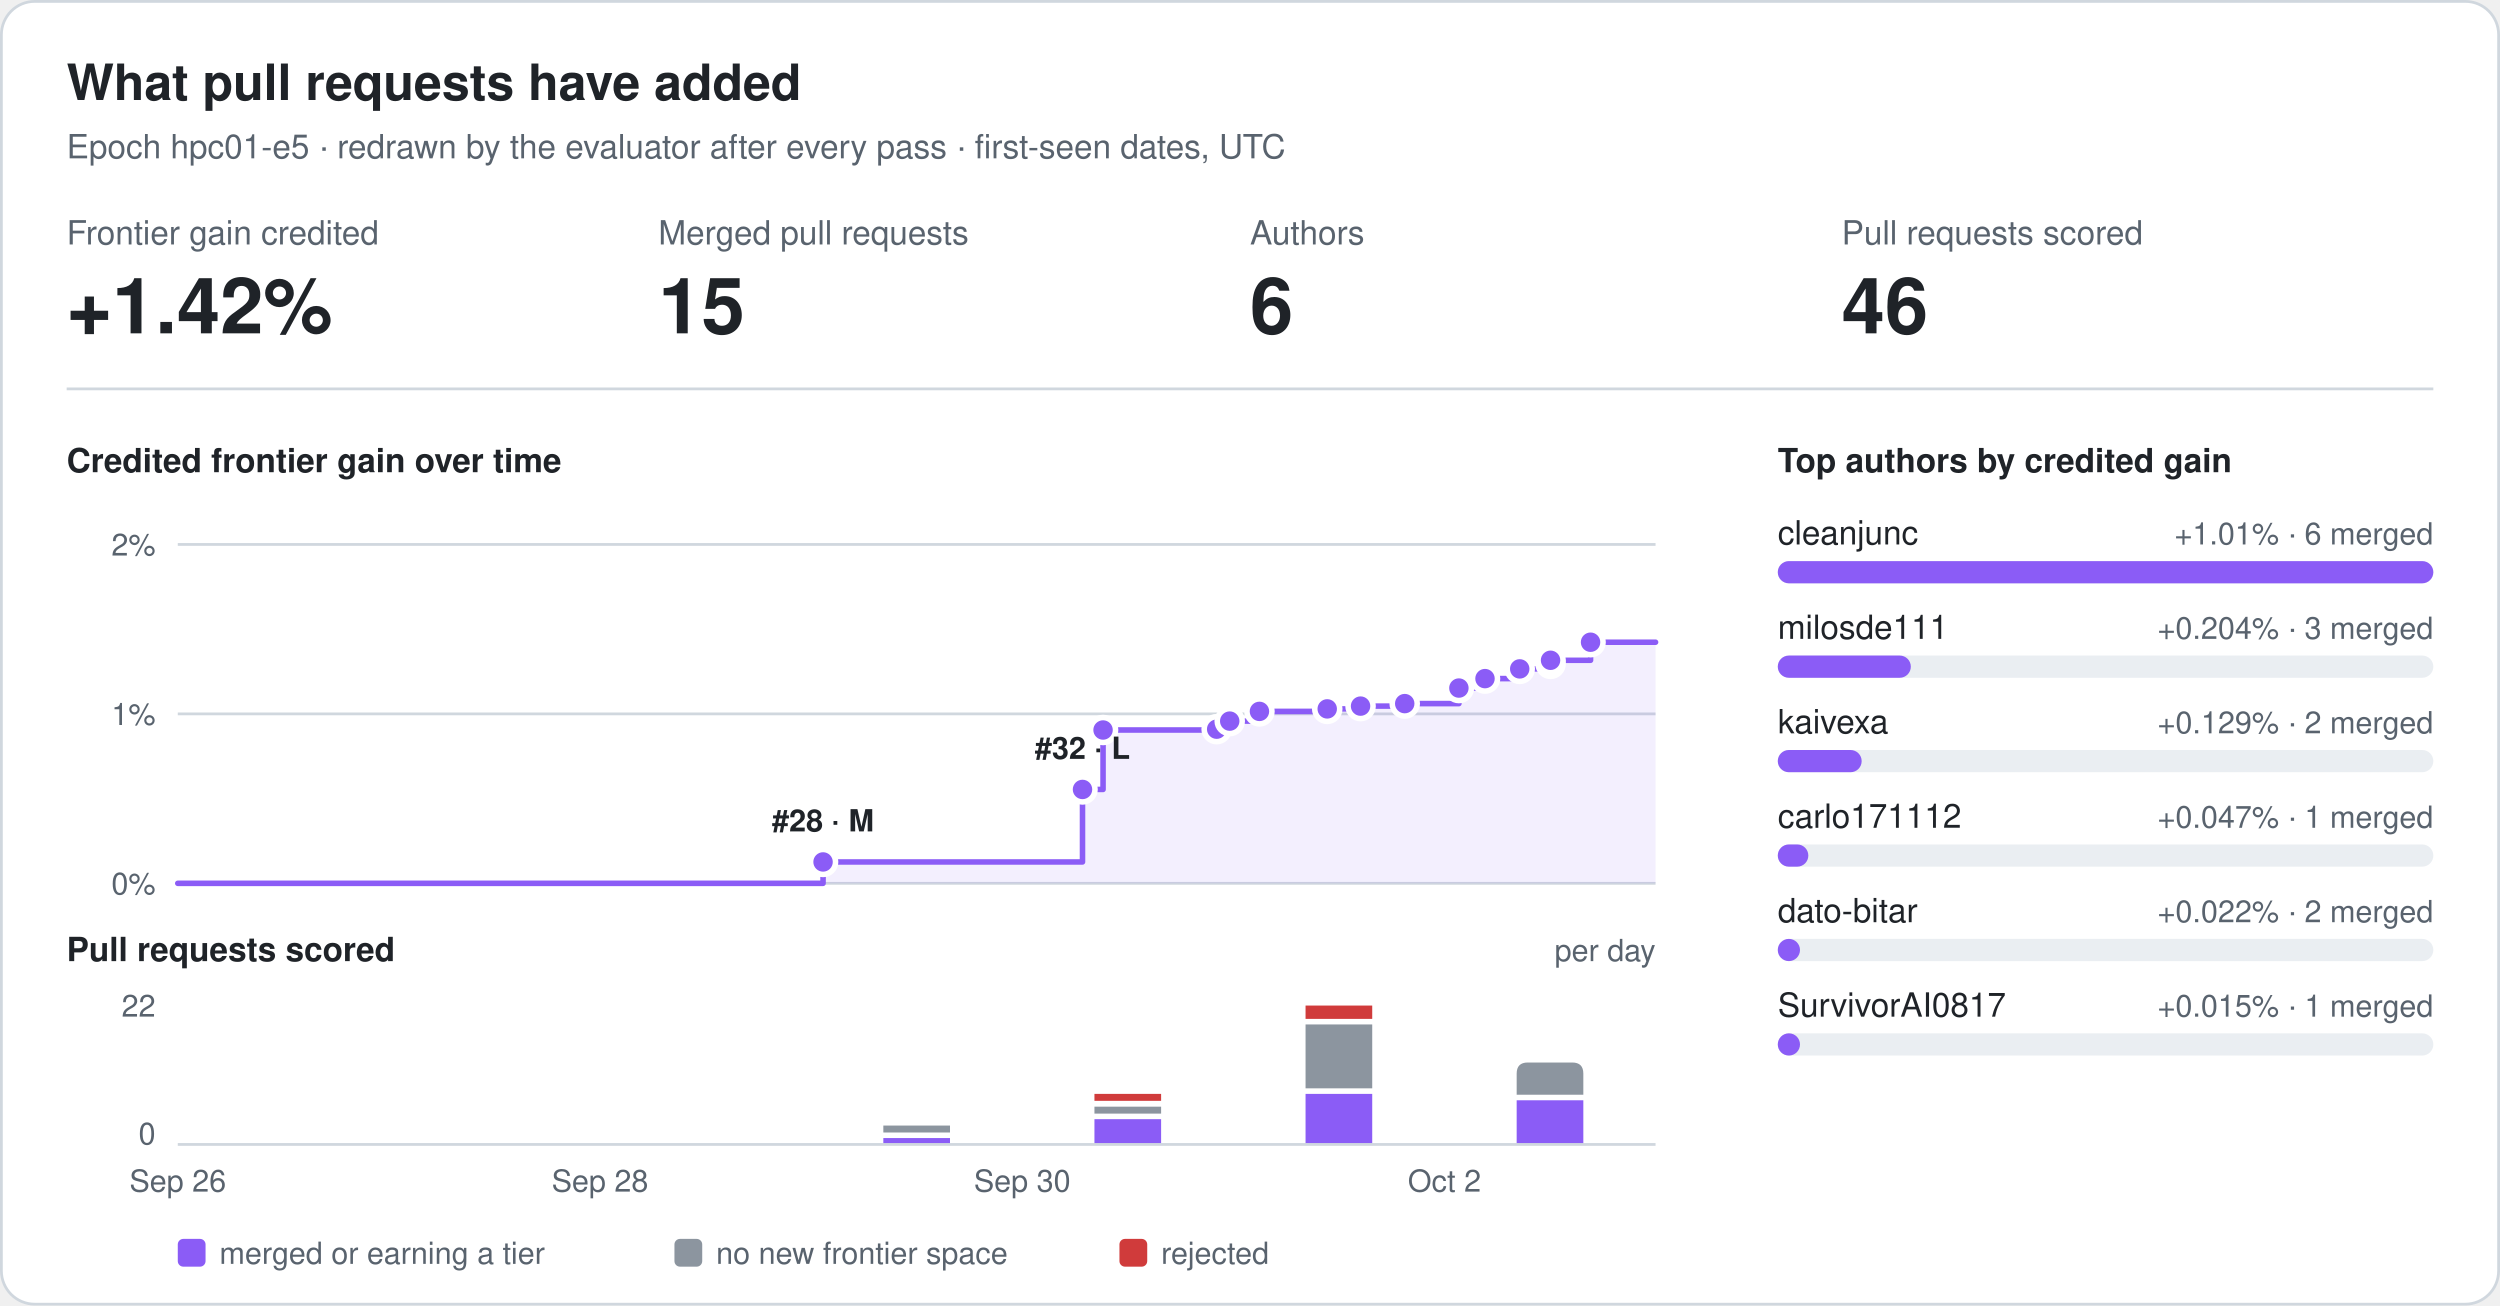
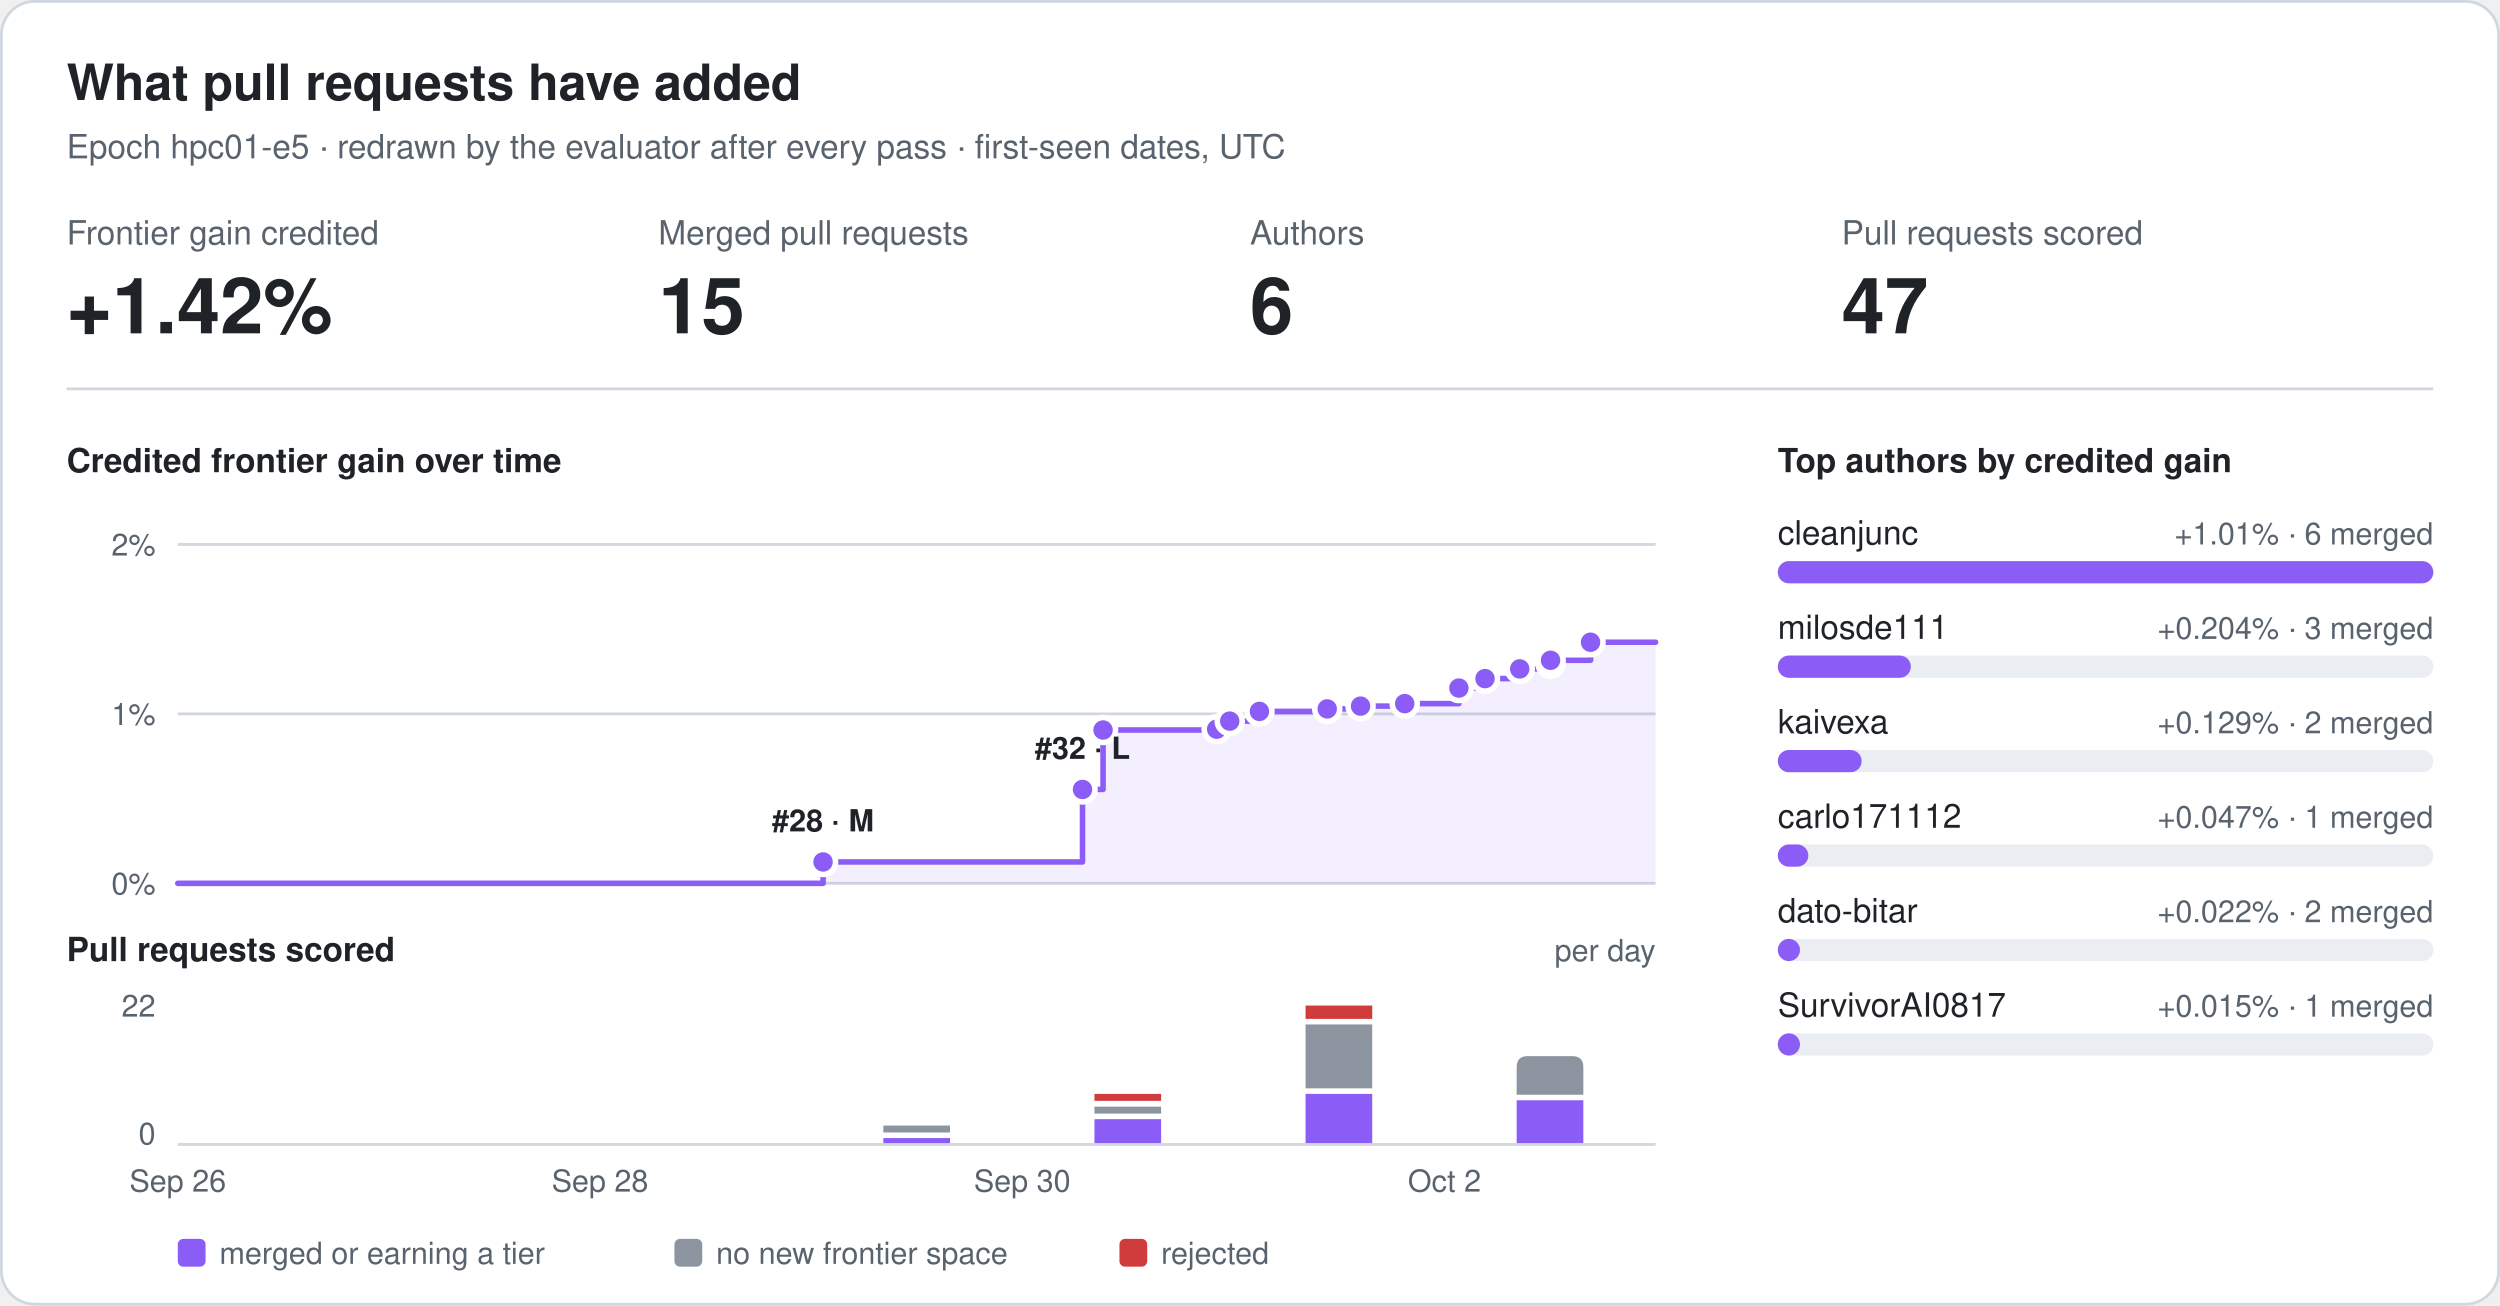
- <svg xmlns="http://www.w3.org/2000/svg" width="900" height="470" viewBox="0 0 900 470" font-family="-apple-system,BlinkMacSystemFont,'Segoe UI',Helvetica,Arial,sans-serif" role="img" aria-label="Frontier gain credited to merged pull requests: +1.42% from 15 merges, 46 pull requests scored">
+ <svg xmlns="http://www.w3.org/2000/svg" width="900" height="470" viewBox="0 0 900 470" font-family="-apple-system,BlinkMacSystemFont,'Segoe UI',Helvetica,Arial,sans-serif" role="img" aria-label="Frontier gain credited to merged pull requests: +1.42% from 15 merges, 47 pull requests scored">
  <style>
.bg{fill:#ffffff;stroke:#d0d7de}.t{fill:#1f2328}.m{fill:#59636e}.rule{stroke:#d0d7de}.ring{stroke:#ffffff}
.acc{fill:#8b5cf6}.accl{stroke:#8b5cf6}.wash{fill:#8b5cf6;fill-opacity:.1}.gry{fill:#8c959f}.rej{fill:#d03b3b}.track{fill:#eaeef2}.tk{stroke:#1f2328}
@media (prefers-color-scheme: dark){
.bg{fill:#0d1117;stroke:#30363d}.t{fill:#e6edf3}.m{fill:#9198a1}.rule{stroke:#30363d}.ring{stroke:#0d1117}
.acc{fill:#9a75f8}.accl{stroke:#9a75f8}.wash{fill:#9a75f8;fill-opacity:.14}.gry{fill:#9198a1}.rej{fill:#e5534b}.track{fill:#21262d}.tk{stroke:#e6edf3}}
</style>
  <rect class="bg" x="0.5" y="0.5" width="899" height="469" rx="12" />
  <text x="24.0" y="36.0" class="t" font-size="18" font-weight="600" text-anchor="start">What pull requests have added</text>
  <text x="24.0" y="57.0" class="m" font-size="12" font-weight="400" text-anchor="start">Epoch hpc01-e5 · redrawn by the evaluator after every pass · first-seen dates, UTC</text>
  <text x="24.0" y="88.0" class="m" font-size="12" font-weight="400" text-anchor="start">Frontier gain credited</text>
  <text x="24.0" y="120.0" class="t" font-size="28" font-weight="600" text-anchor="start">+1.42%</text>
  <text x="237.0" y="88.0" class="m" font-size="12" font-weight="400" text-anchor="start">Merged pull requests</text>
  <text x="237.0" y="120.0" class="t" font-size="28" font-weight="600" text-anchor="start">15</text>
  <text x="450.0" y="88.0" class="m" font-size="12" font-weight="400" text-anchor="start">Authors</text>
  <text x="450.0" y="120.0" class="t" font-size="28" font-weight="600" text-anchor="start">6</text>
  <text x="663.0" y="88.0" class="m" font-size="12" font-weight="400" text-anchor="start">Pull requests scored</text>
-   <text x="663.0" y="120.0" class="t" font-size="28" font-weight="600" text-anchor="start">46</text>
+   <text x="663.0" y="120.0" class="t" font-size="28" font-weight="600" text-anchor="start">47</text>
  <line class="rule" x1="24" x2="876" y1="140" y2="140" stroke-width="1" />
  <text x="24.0" y="170.0" class="t" font-size="12" font-weight="600" text-anchor="start">Credited frontier gain over time</text>
  <text x="24.0" y="346.0" class="t" font-size="12" font-weight="600" text-anchor="start">Pull requests scored</text>
  <line class="rule" x1="64" x2="596" y1="318.0" y2="318.0" stroke-width="1" />
  <text x="56.0" y="322.0" class="m" font-size="11" font-weight="400" text-anchor="end">0%</text>
  <line class="rule" x1="64" x2="596" y1="257.0" y2="257.0" stroke-width="1" />
  <text x="56.0" y="261.0" class="m" font-size="11" font-weight="400" text-anchor="end">1%</text>
  <line class="rule" x1="64" x2="596" y1="196.0" y2="196.0" stroke-width="1" />
  <text x="56.0" y="200.0" class="m" font-size="11" font-weight="400" text-anchor="end">2%</text>
  <polygon class="wash" points="64.0,318.0 296.3,318.0 296.3,310.3 389.7,310.3 389.7,284.2 397.1,284.2 397.1,262.8 438.0,262.8 438.0,262.5 442.7,262.5 442.7,259.6 453.4,259.6 453.4,256.1 477.8,256.1 477.8,255.2 489.8,255.2 489.8,254.2 505.7,254.2 505.7,253.3 525.2,253.3 525.2,247.7 534.6,247.7 534.6,244.3 547.1,244.3 547.1,240.8 558.2,240.8 558.2,239.0 558.2,239.0 558.2,237.7 572.6,237.7 572.6,231.2 596.0,231.2 596.0,318.0" />
  <polyline class="accl" points="64.0,318.0 296.3,318.0 296.3,310.3 389.7,310.3 389.7,284.2 397.1,284.2 397.1,262.8 438.0,262.8 438.0,262.5 442.7,262.5 442.7,259.6 453.4,259.6 453.4,256.1 477.8,256.1 477.8,255.2 489.8,255.2 489.8,254.2 505.7,254.2 505.7,253.3 525.2,253.3 525.2,247.7 534.6,247.7 534.6,244.3 547.1,244.3 547.1,240.8 558.2,240.8 558.2,239.0 558.2,239.0 558.2,237.7 572.6,237.7 572.6,231.2 596.0,231.2" fill="none" stroke-width="2" stroke-linejoin="round" stroke-linecap="round" />
  <circle class="acc ring" cx="296.3" cy="310.3" r="4.5" stroke-width="2" />
  <circle class="acc ring" cx="389.7" cy="284.2" r="4.5" stroke-width="2" />
  <circle class="acc ring" cx="397.1" cy="262.8" r="4.5" stroke-width="2" />
  <circle class="acc ring" cx="438.0" cy="262.5" r="4.5" stroke-width="2" />
  <circle class="acc ring" cx="442.7" cy="259.6" r="4.5" stroke-width="2" />
  <circle class="acc ring" cx="453.4" cy="256.1" r="4.5" stroke-width="2" />
  <circle class="acc ring" cx="477.8" cy="255.2" r="4.5" stroke-width="2" />
  <circle class="acc ring" cx="489.8" cy="254.2" r="4.5" stroke-width="2" />
  <circle class="acc ring" cx="505.7" cy="253.3" r="4.5" stroke-width="2" />
  <circle class="acc ring" cx="525.2" cy="247.7" r="4.5" stroke-width="2" />
  <circle class="acc ring" cx="534.6" cy="244.3" r="4.5" stroke-width="2" />
  <circle class="acc ring" cx="547.1" cy="240.8" r="4.5" stroke-width="2" />
  <circle class="acc ring" cx="558.2" cy="239.0" r="4.5" stroke-width="2" />
  <circle class="acc ring" cx="558.2" cy="237.7" r="4.5" stroke-width="2" />
  <circle class="acc ring" cx="572.6" cy="231.2" r="4.5" stroke-width="2" />
  <text x="389.7" y="273.2" class="t" font-size="11" font-weight="600" text-anchor="middle">#32 · L</text>
  <text x="296.3" y="299.3" class="t" font-size="11" font-weight="600" text-anchor="middle">#28 · M</text>
  <rect class="acc" x="318.0" y="409.7" width="24.0" height="2.3" />
  <rect class="gry" x="318.0" y="405.2" width="24.0" height="2.5" />
  <rect class="acc" x="394.0" y="402.9" width="24.0" height="9.1" />
  <rect class="gry" x="394.0" y="398.4" width="24.0" height="2.5" />
  <rect class="rej" x="394.0" y="393.8" width="24.0" height="2.5" />
  <rect class="acc" x="470.0" y="393.8" width="24.0" height="18.2" />
  <rect class="gry" x="470.0" y="368.8" width="24.0" height="23.0" />
  <rect class="rej" x="470.0" y="362.0" width="24.0" height="4.8" />
  <rect class="acc" x="546.0" y="396.1" width="24.0" height="15.9" />
-   <path class="gry" d="M546.0,394.1V386.5Q546.0,382.5 550.0,382.5H566.0Q570.0,382.5 570.0,386.5V394.1Z" />
+   <path class="gry" d="M546.0,394.1V384.2Q546.0,380.2 550.0,380.2H566.0Q570.0,380.2 570.0,384.2V394.1Z" />
  <line class="rule" x1="64" x2="596" y1="412" y2="412" stroke-width="1" />
  <text x="56.0" y="366.0" class="m" font-size="11" font-weight="400" text-anchor="end">22</text>
  <text x="56.0" y="412.0" class="m" font-size="11" font-weight="400" text-anchor="end">0</text>
  <text x="596.0" y="346.0" class="m" font-size="11" font-weight="400" text-anchor="end">per day</text>
  <text x="64.0" y="429.0" class="m" font-size="11" font-weight="400" text-anchor="middle">Sep 26</text>
  <text x="216.0" y="429.0" class="m" font-size="11" font-weight="400" text-anchor="middle">Sep 28</text>
  <text x="368.0" y="429.0" class="m" font-size="11" font-weight="400" text-anchor="middle">Sep 30</text>
  <text x="520.0" y="429.0" class="m" font-size="11" font-weight="400" text-anchor="middle">Oct 2</text>
  <rect class="acc" x="64" y="446" width="10" height="10" rx="2" />
  <text x="79.0" y="455.0" class="m" font-size="11" font-weight="400" text-anchor="start">merged or earning a tier</text>
  <rect class="gry" x="242.8" y="446" width="10" height="10" rx="2" />
  <text x="257.8" y="455.0" class="m" font-size="11" font-weight="400" text-anchor="start">no new frontier space</text>
  <rect class="rej" x="403.0" y="446" width="10" height="10" rx="2" />
  <text x="418.0" y="455.0" class="m" font-size="11" font-weight="400" text-anchor="start">rejected</text>
  <text x="640.0" y="170.0" class="t" font-size="12" font-weight="600" text-anchor="start">Top authors by credited gain</text>
  <text x="640.0" y="196.0" class="t" font-size="12" font-weight="400" text-anchor="start">cleanjunc</text>
  <text x="876.0" y="196.0" class="m" font-size="11" font-weight="400" text-anchor="end">+1.01% · 6 merged</text>
  <rect class="track" x="640" y="202" width="236" height="8" rx="4" />
  <rect class="acc" x="640" y="202" width="236.0" height="8" rx="4" />
  <text x="640.0" y="230.0" class="t" font-size="12" font-weight="400" text-anchor="start">milosde111</text>
  <text x="876.0" y="230.0" class="m" font-size="11" font-weight="400" text-anchor="end">+0.204% · 3 merged</text>
  <rect class="track" x="640" y="236" width="236" height="8" rx="4" />
  <rect class="acc" x="640" y="236" width="47.9" height="8" rx="4" />
  <text x="640.0" y="264.0" class="t" font-size="12" font-weight="400" text-anchor="start">kaivexa</text>
  <text x="876.0" y="264.0" class="m" font-size="11" font-weight="400" text-anchor="end">+0.129% · 2 merged</text>
  <rect class="track" x="640" y="270" width="236" height="8" rx="4" />
  <rect class="acc" x="640" y="270" width="30.2" height="8" rx="4" />
  <text x="640.0" y="298.0" class="t" font-size="12" font-weight="400" text-anchor="start">carlo171112</text>
  <text x="876.0" y="298.0" class="m" font-size="11" font-weight="400" text-anchor="end">+0.047% · 1 merged</text>
  <rect class="track" x="640" y="304" width="236" height="8" rx="4" />
  <rect class="acc" x="640" y="304" width="11.0" height="8" rx="4" />
  <text x="640.0" y="332.0" class="t" font-size="12" font-weight="400" text-anchor="start">dato-bitar</text>
  <text x="876.0" y="332.0" class="m" font-size="11" font-weight="400" text-anchor="end">+0.022% · 2 merged</text>
  <rect class="track" x="640" y="338" width="236" height="8" rx="4" />
  <rect class="acc" x="640" y="338" width="8.0" height="8" rx="4" />
  <text x="640.0" y="366.0" class="t" font-size="12" font-weight="400" text-anchor="start">SurvivorAI0817</text>
  <text x="876.0" y="366.0" class="m" font-size="11" font-weight="400" text-anchor="end">+0.015% · 1 merged</text>
  <rect class="track" x="640" y="372" width="236" height="8" rx="4" />
  <rect class="acc" x="640" y="372" width="8.0" height="8" rx="4" />
</svg>
